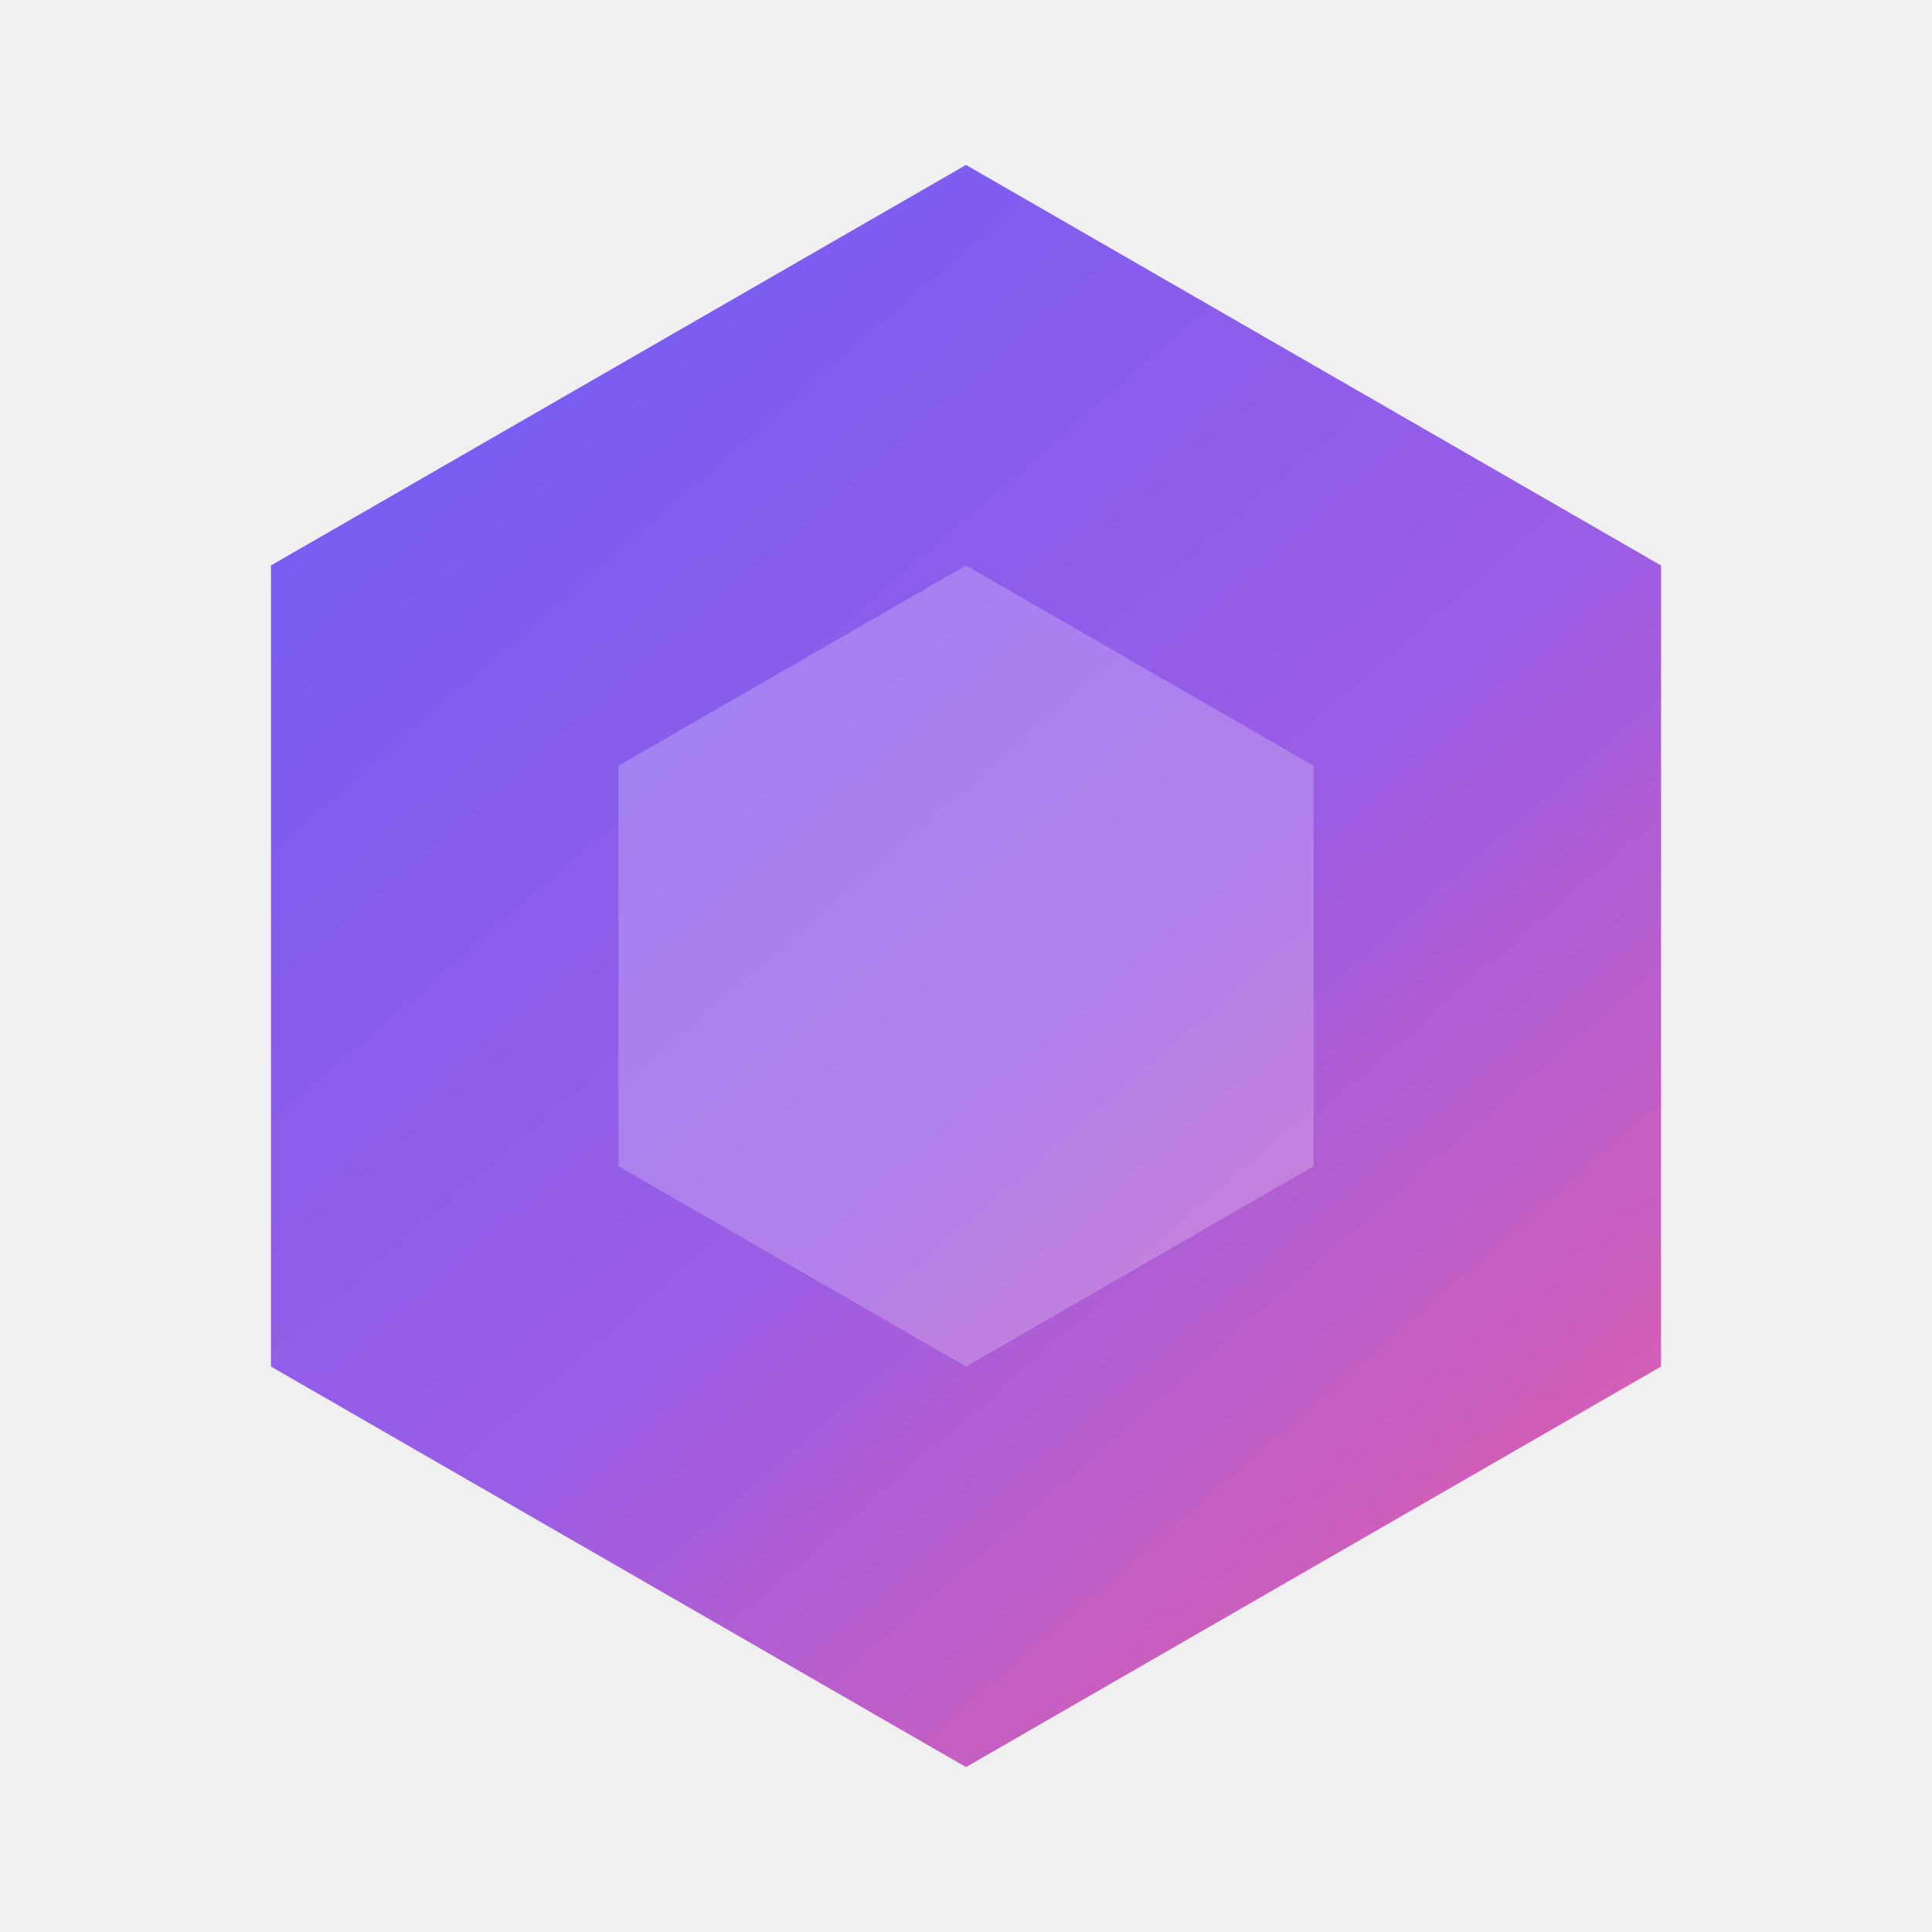
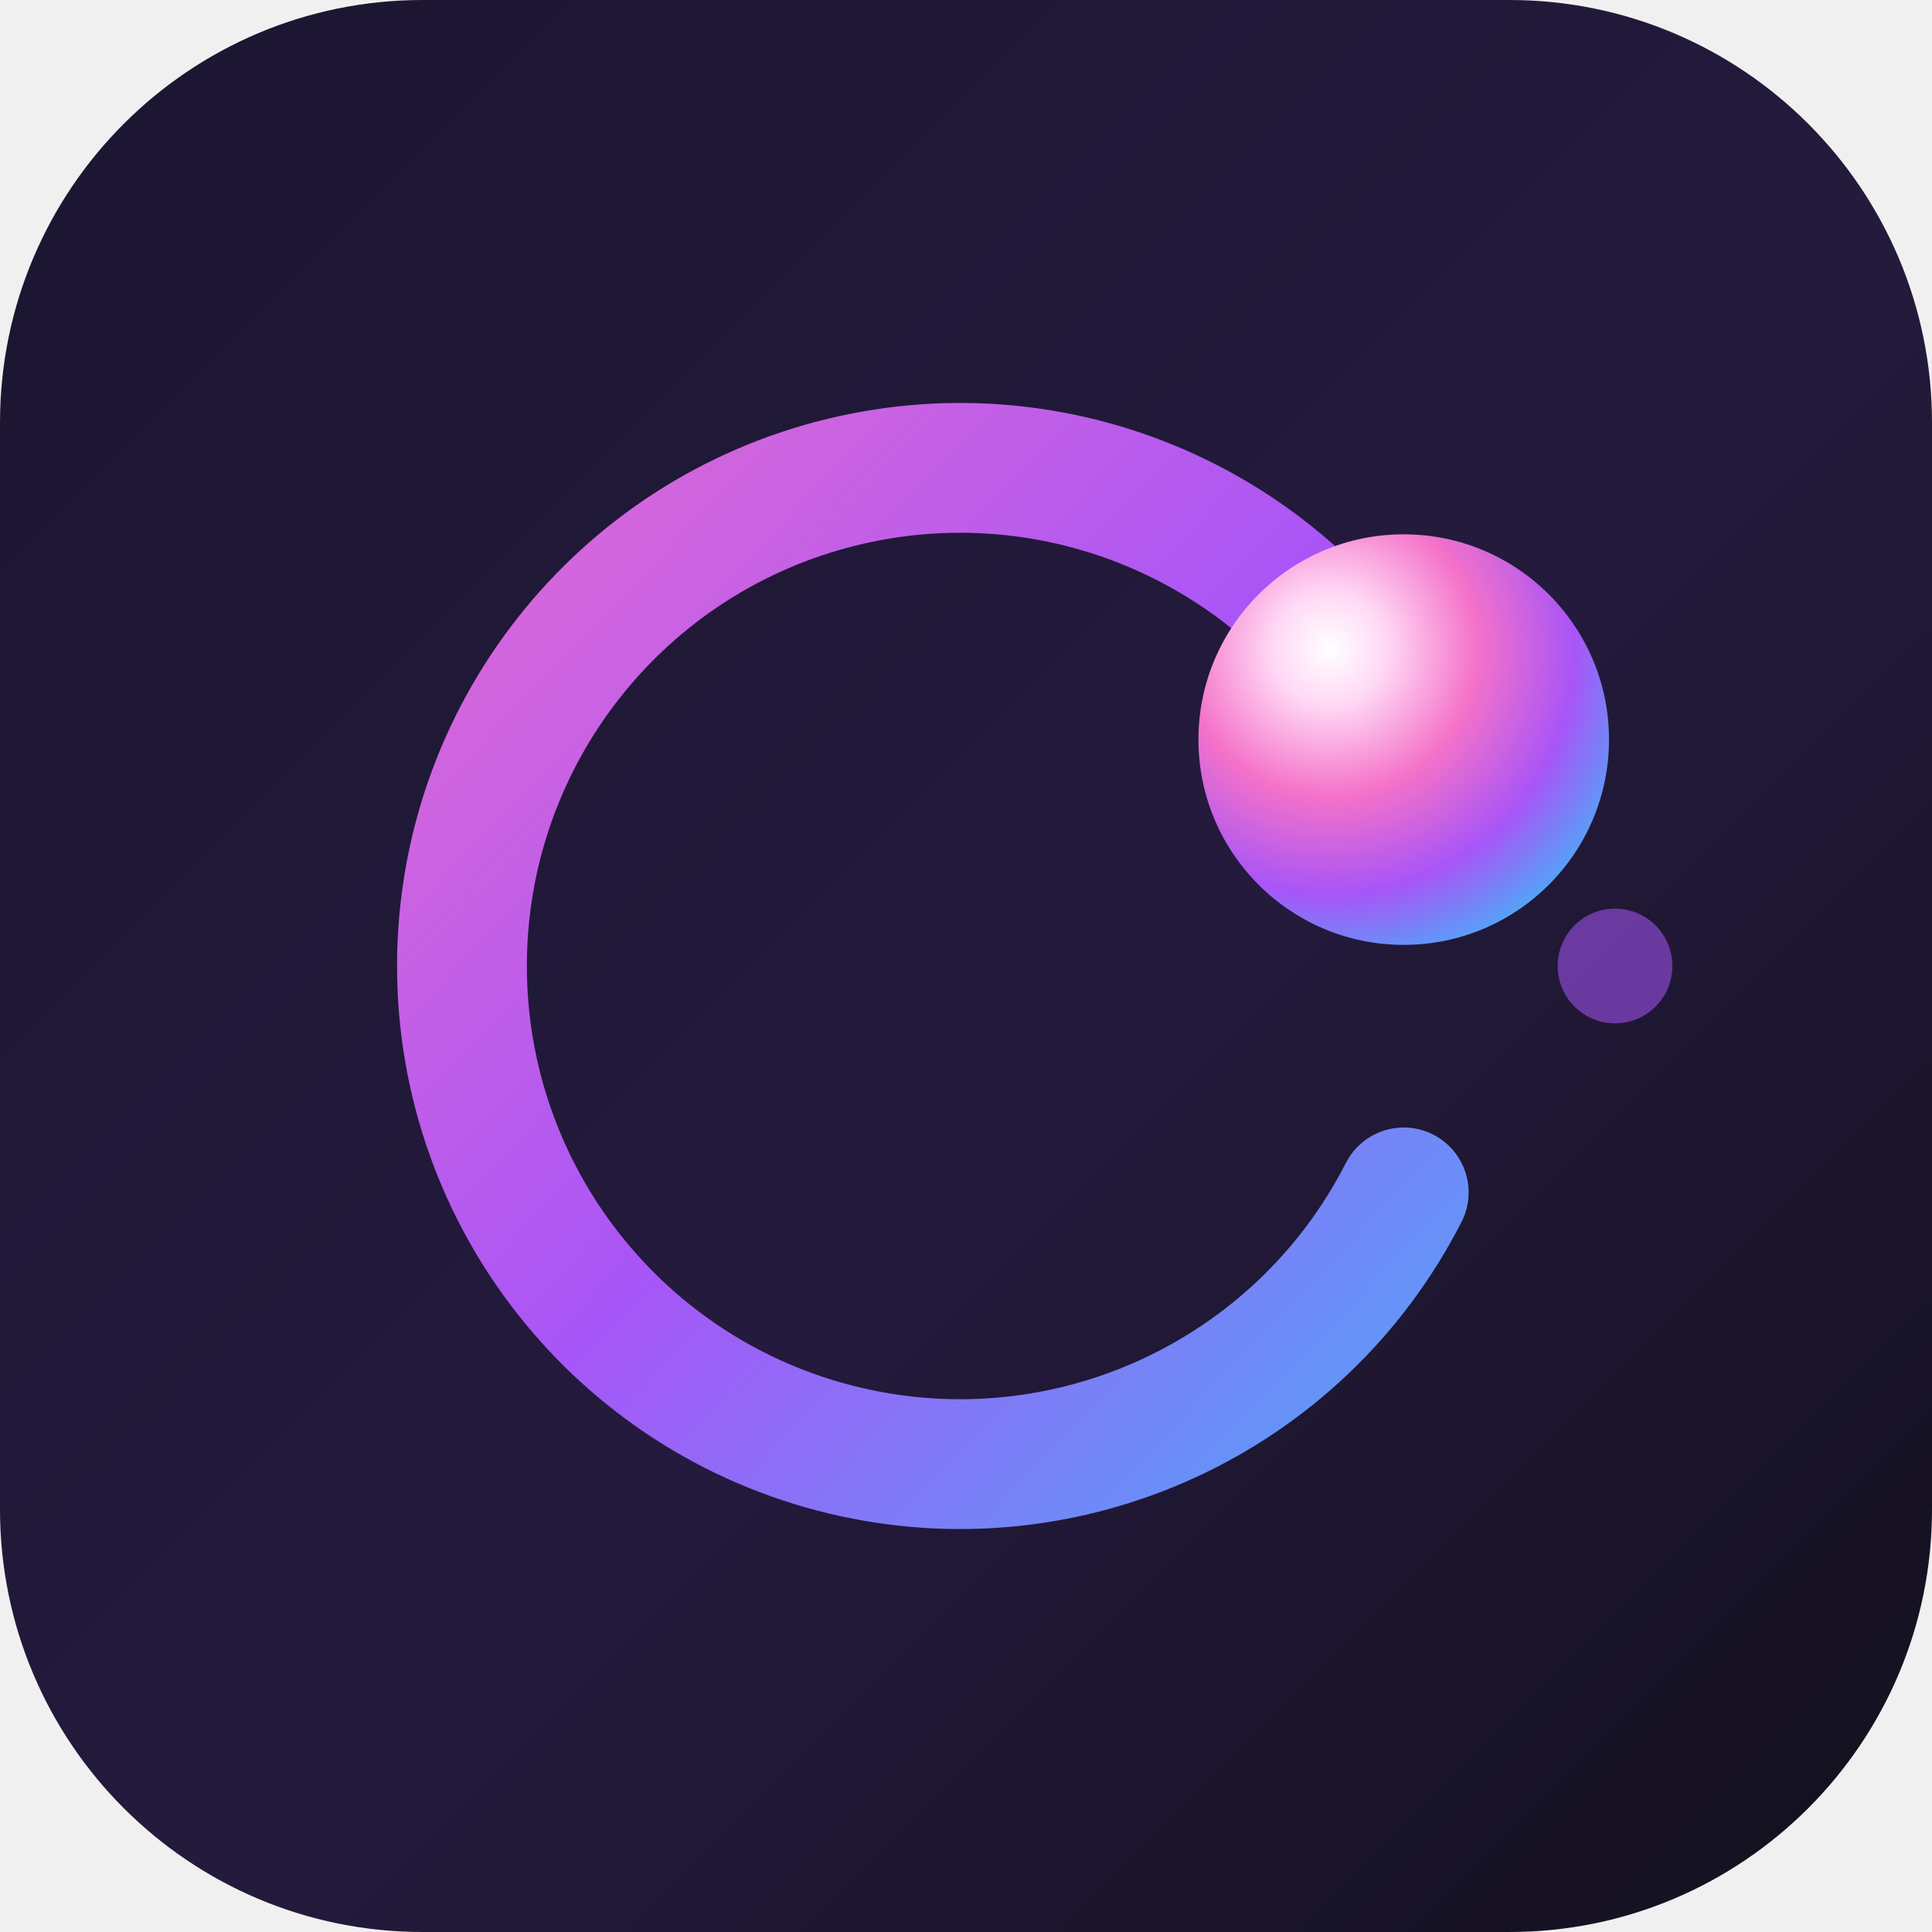
- <svg xmlns="http://www.w3.org/2000/svg" width="64" height="64" viewBox="0 0 160 164" fill="none" role="img" aria-labelledby="title">
+ <svg xmlns="http://www.w3.org/2000/svg" width="64" height="64" viewBox="0 0 64 64" fill="none" role="img" aria-labelledby="title">
  <defs>
-     <linearGradient id="hexGrad" x1="21" y1="14" x2="139" y2="150" gradientUnits="userSpaceOnUse">
-       <stop offset="0" stop-color="#6D5DF6" />
-       <stop offset="0.55" stop-color="#9B5DE5" />
-       <stop offset="1" stop-color="#EC5FA0" />
+     <linearGradient id="bgGrad" x1="0" y1="0" x2="64" y2="64" gradientUnits="userSpaceOnUse">
+       <stop offset="0%" stop-color="#1b1530" />
+       <stop offset="55%" stop-color="#241a3d" />
+       <stop offset="100%" stop-color="#12101c" />
    </linearGradient>
+     <linearGradient id="ringGrad" x1="8" y1="10" x2="54" y2="54" gradientUnits="userSpaceOnUse">
+       <stop offset="0%" stop-color="#f472c9" />
+       <stop offset="50%" stop-color="#a855f7" />
+       <stop offset="100%" stop-color="#38bdf8" />
+     </linearGradient>
+     <radialGradient id="orbGrad" cx="0.32" cy="0.28" r="0.85">
+       <stop offset="0%" stop-color="#ffffff" />
+       <stop offset="16%" stop-color="#ffd9f5" />
+       <stop offset="42%" stop-color="#f472c9" />
+       <stop offset="70%" stop-color="#a855f7" />
+       <stop offset="100%" stop-color="#38bdf8" />
+     </radialGradient>
  </defs>
-   <polygon points="80,14 139,48 139,116 80,150 21,116 21,48" fill="url(#hexGrad)" />
-   <polygon points="80,48 109.5,65 109.5,99 80,116 50.5,99 50.5,65" fill="#ffffff" opacity="0.22" />
+   <rect width="64" height="64" rx="14" fill="url(#bgGrad)" />
+   <path d="M 46.5 39.5 A 16.5 16.5 0 1 1 46.5 24.5" fill="none" stroke="url(#ringGrad)" stroke-width="4.3" stroke-linecap="round" />
+   <circle cx="46.5" cy="24.5" r="6.8" fill="url(#orbGrad)" />
+   <circle cx="53.5" cy="32" r="1.9" fill="#a855f7" opacity="0.55" />
</svg>
